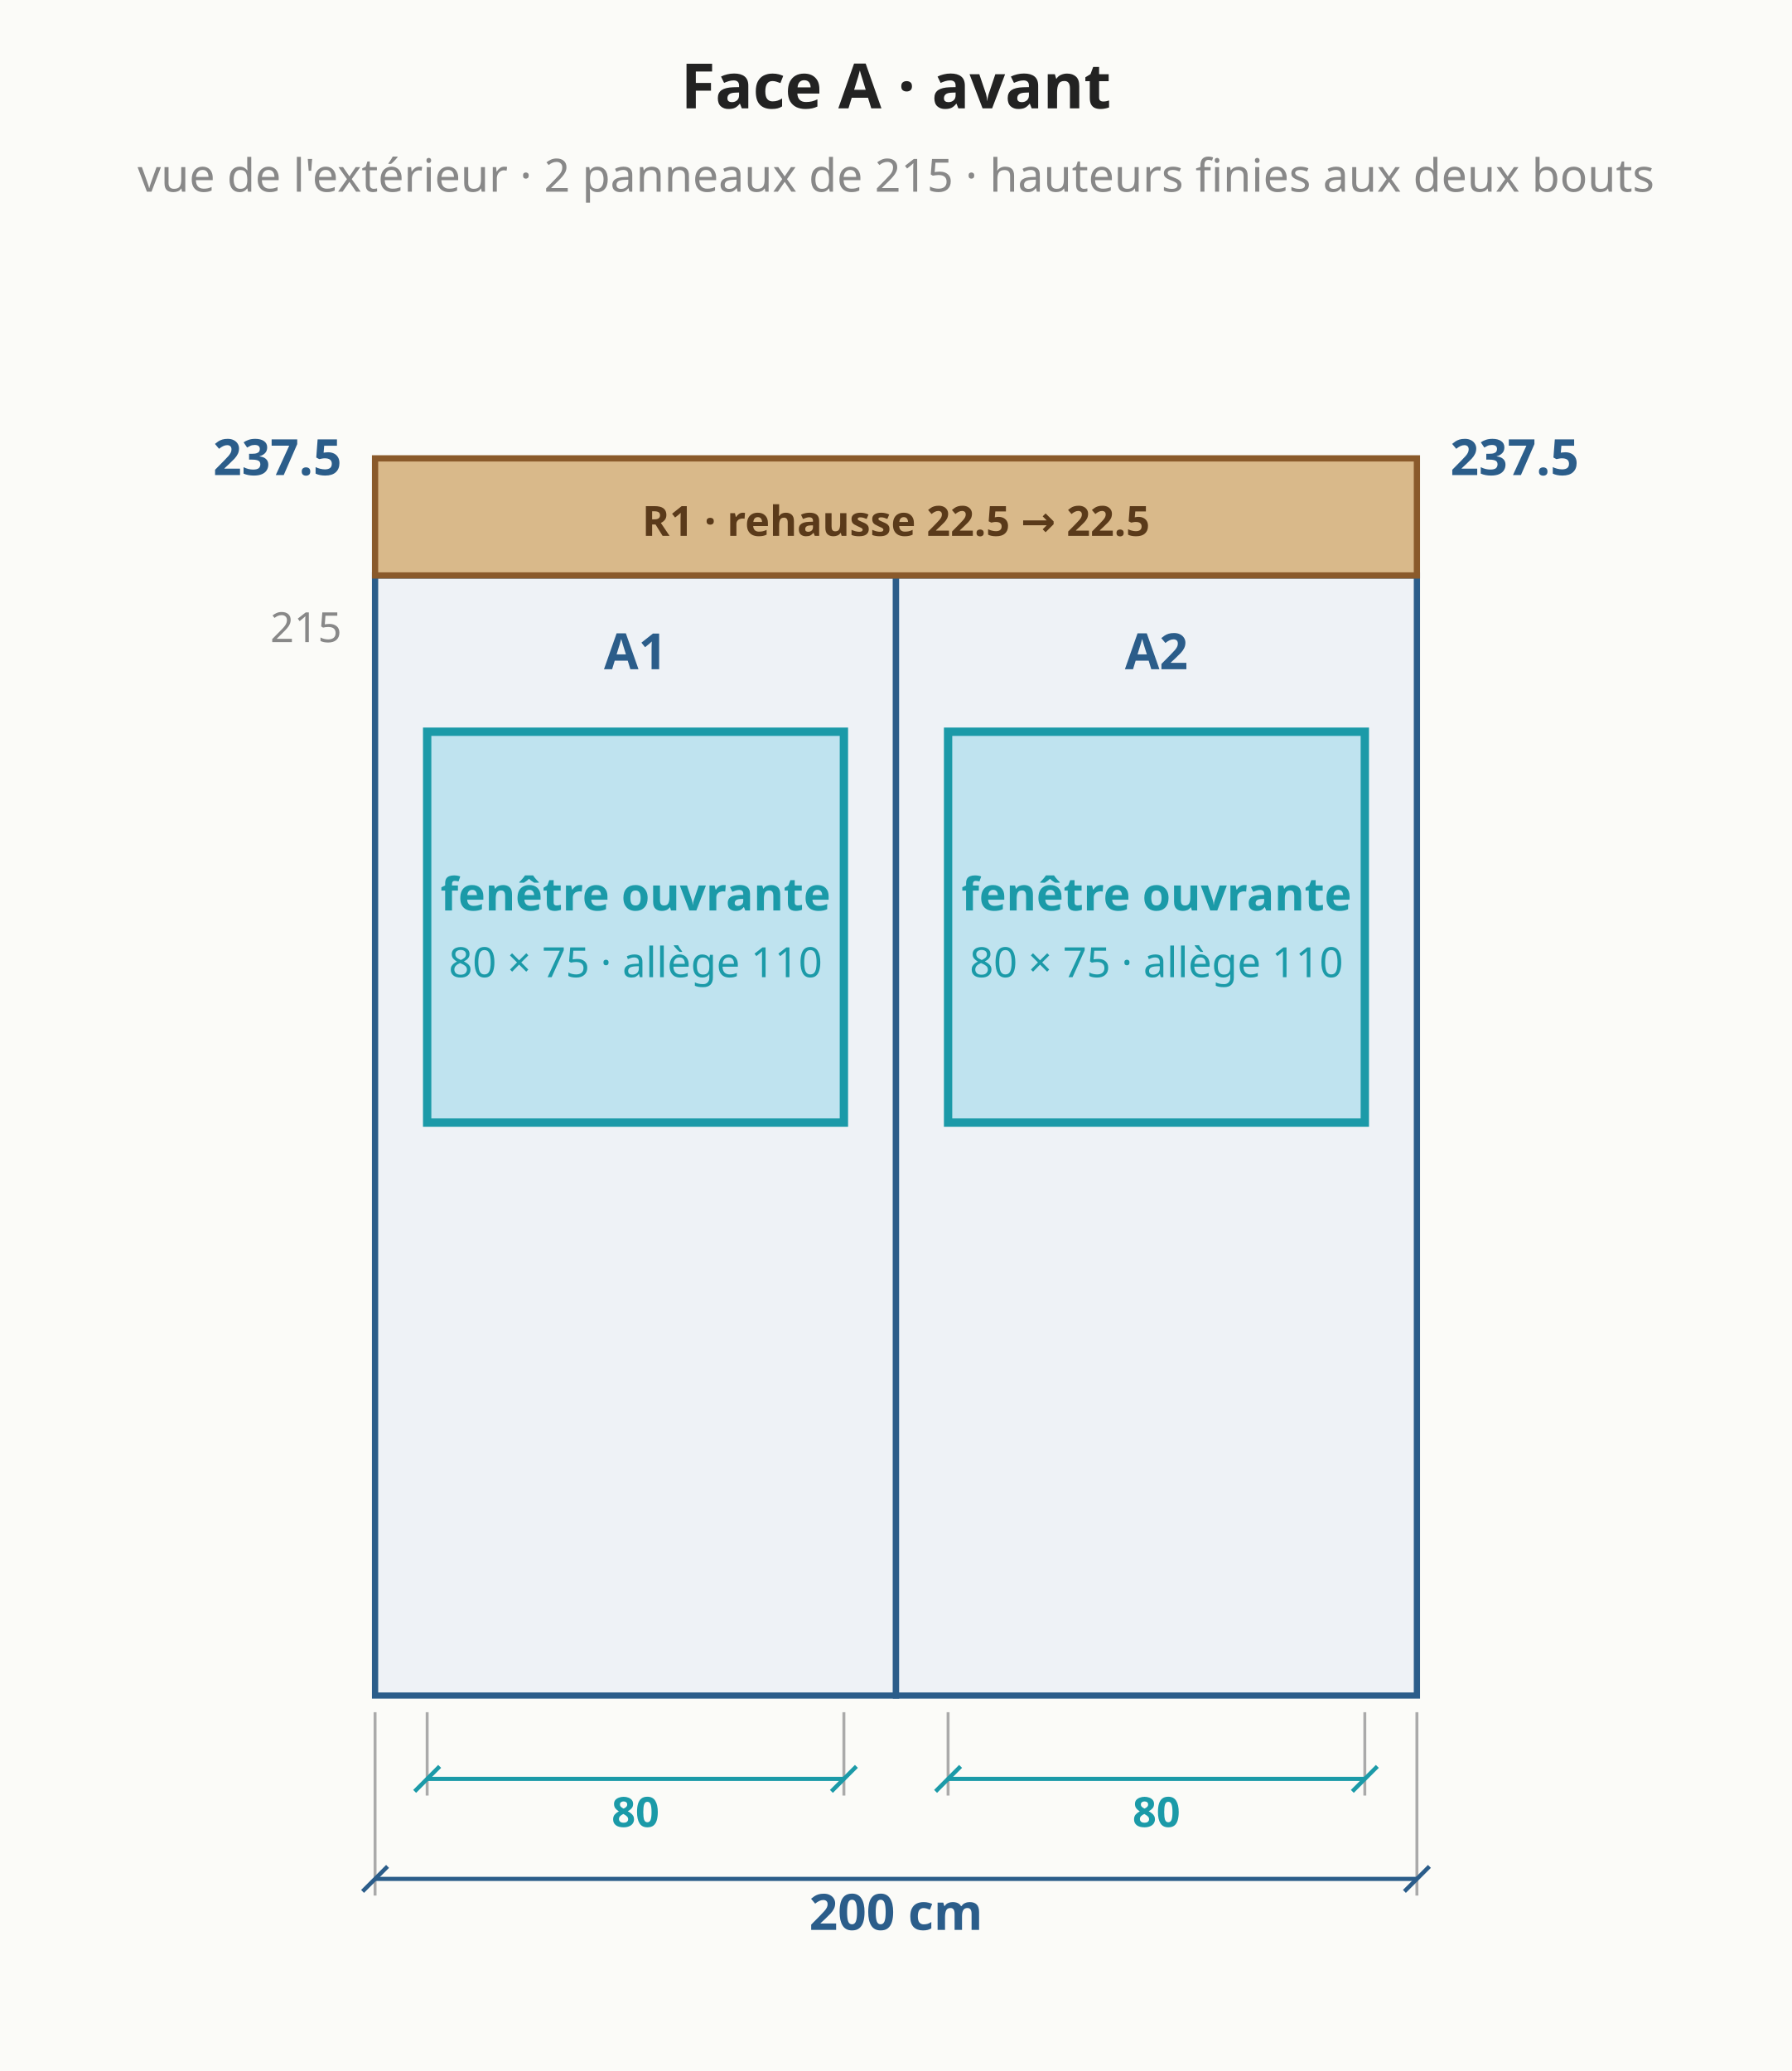
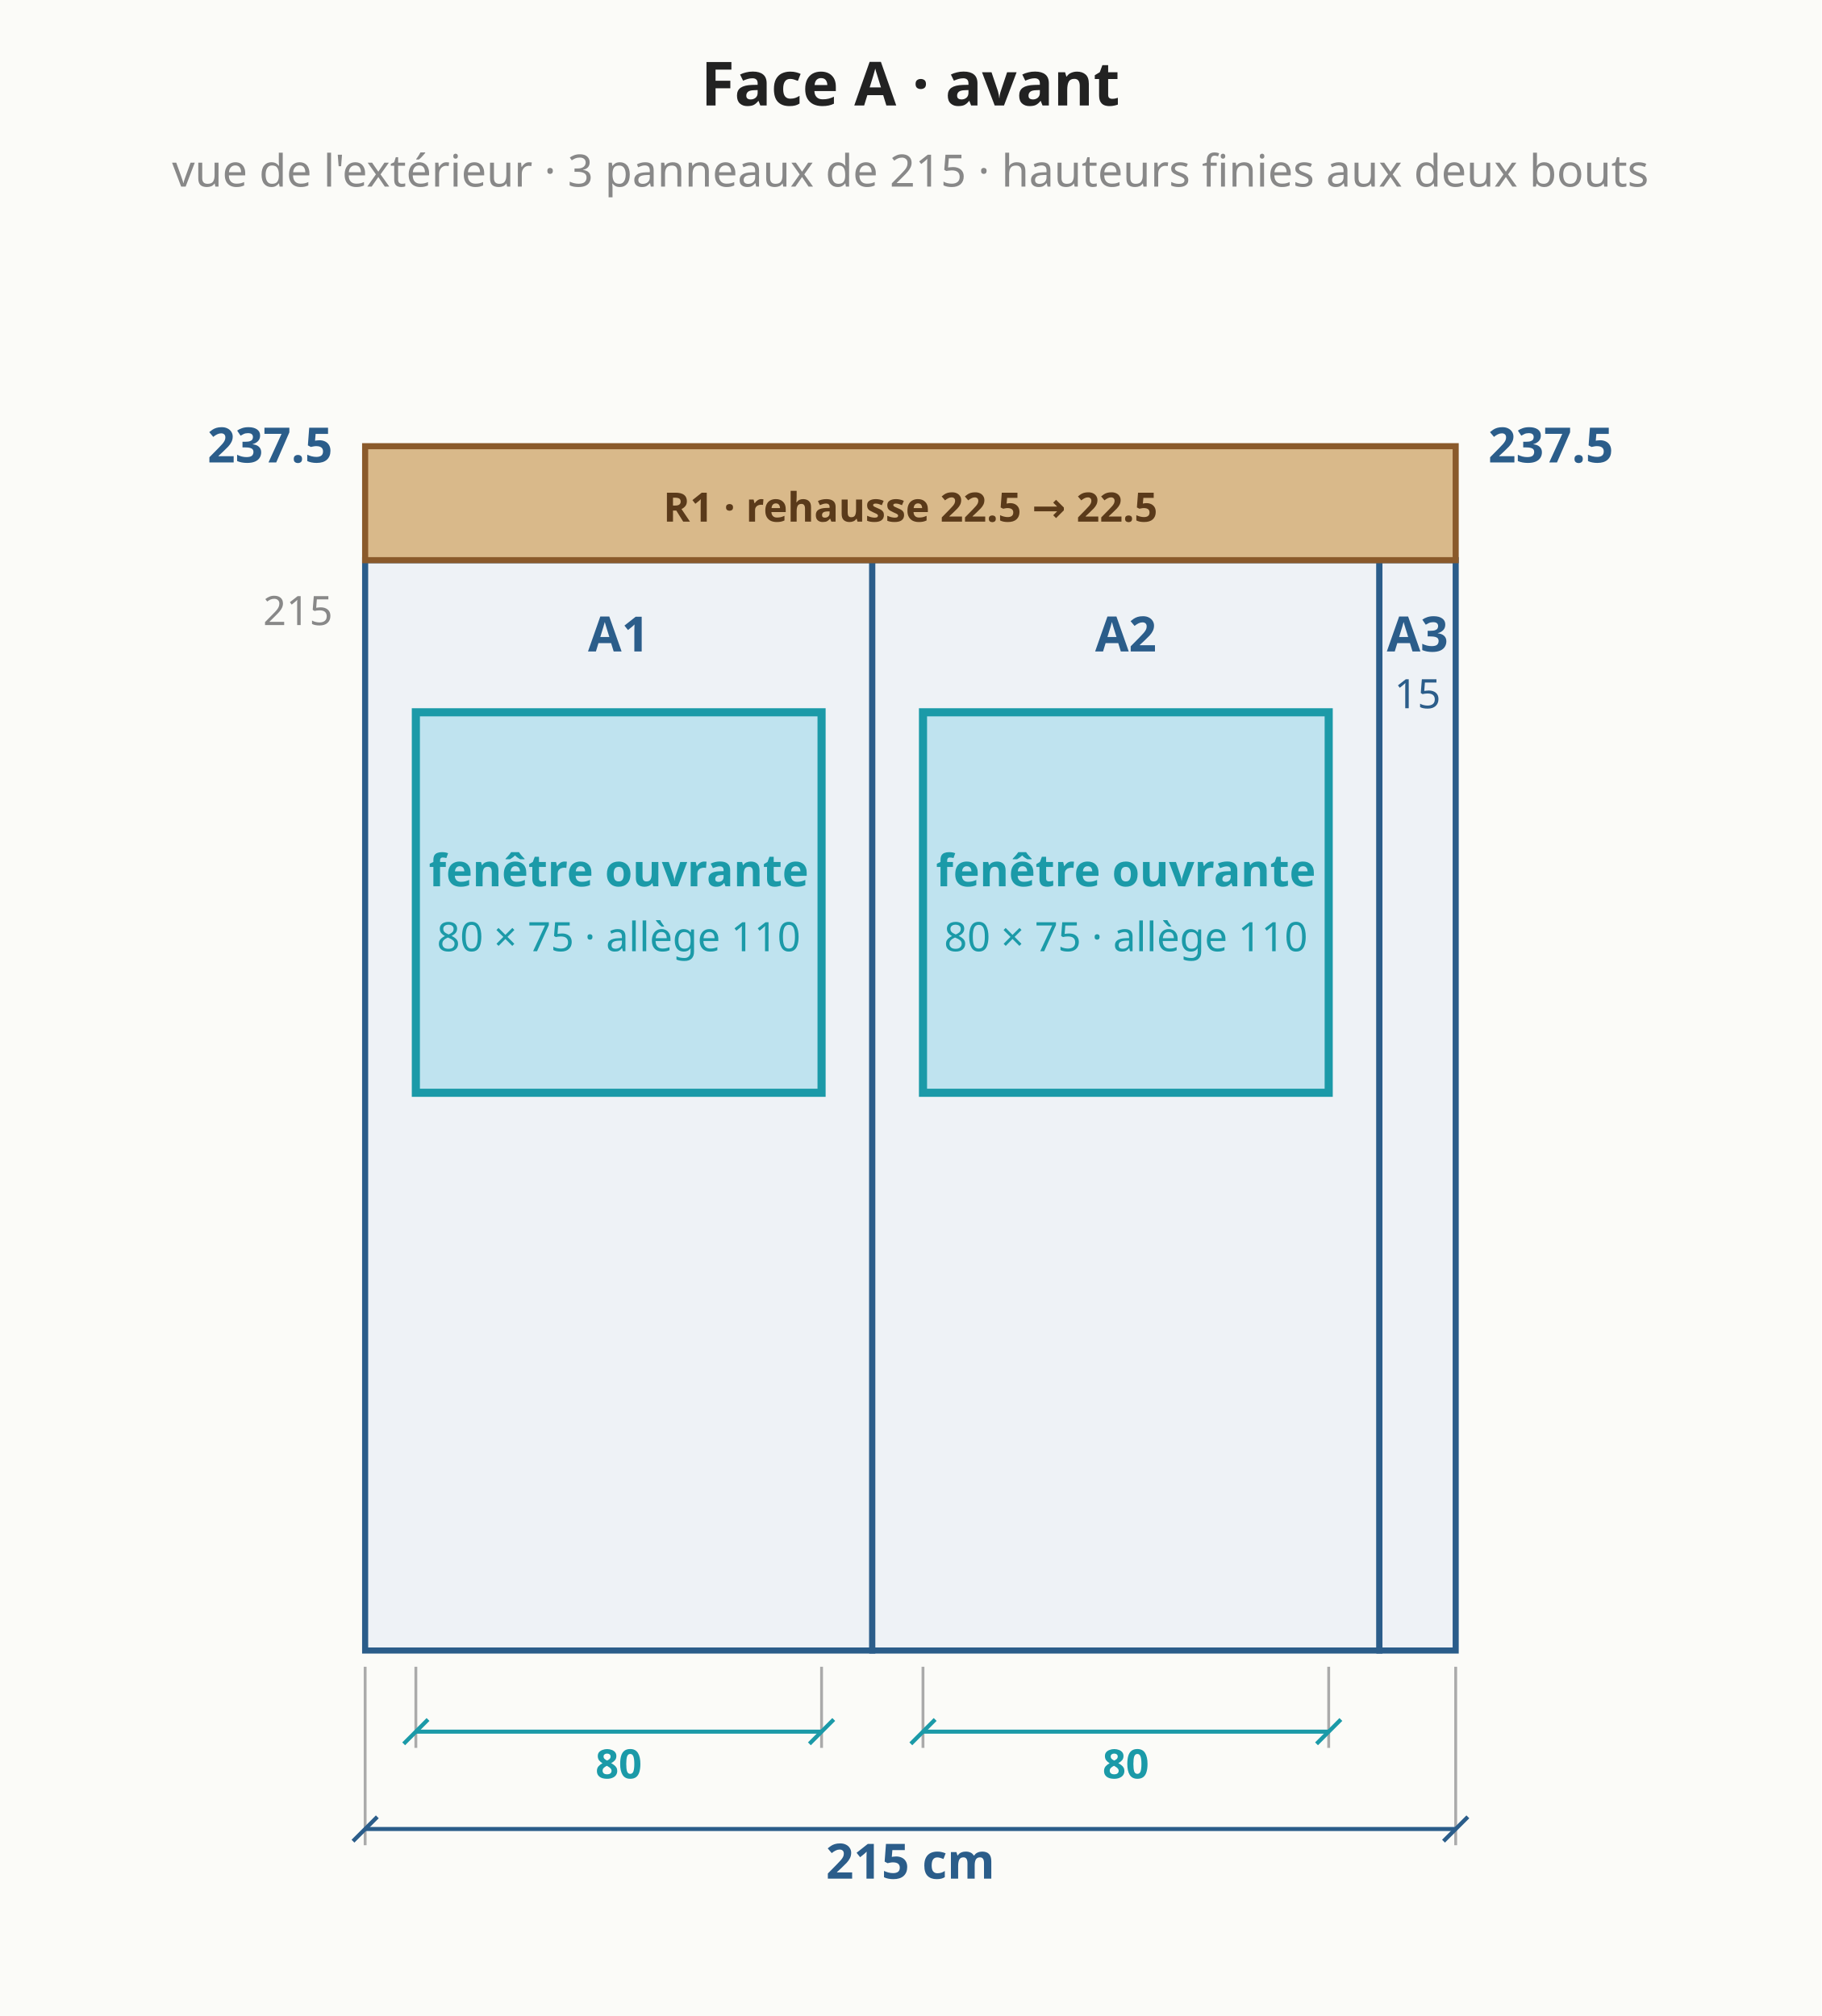
- <svg xmlns="http://www.w3.org/2000/svg" viewBox="0 0 430 497" font-family="system-ui,sans-serif" font-size="13">
-   <rect width="430" height="497" fill="#fbfbf8" />
+ <svg xmlns="http://www.w3.org/2000/svg" viewBox="0 0 449 497" font-family="system-ui,sans-serif" font-size="13">
+   <rect width="449" height="497" fill="#fbfbf8" />
  <polygon points="90.0,406.9 215.0,406.9 215.0,138.1 90.0,138.1" fill="#eef2f6" stroke="#2b5d8a" stroke-width="1.5" />
  <text x="152.5" y="160.6" text-anchor="middle" fill="#2b5d8a" font-size="12" font-weight="bold">A1</text>
  <polygon points="215.0,406.9 340.0,406.9 340.0,138.1 215.0,138.1" fill="#eef2f6" stroke="#2b5d8a" stroke-width="1.5" />
  <text x="277.5" y="160.6" text-anchor="middle" fill="#2b5d8a" font-size="12" font-weight="bold">A2</text>
-   <polygon points="90.0,138.1 340.0,138.1 340.0,110.0 90.0,110.0" fill="#d9b98a" stroke="#8a5a2b" stroke-width="1.5" />
-   <text x="215.0" y="128.6" text-anchor="middle" fill="#5a3a1a" font-size="10" font-weight="bold">R1 · rehausse 22.5 → 22.5</text>
+   <polygon points="340.0,406.9 358.8,406.9 358.8,138.1 340.0,138.1" fill="#eef2f6" stroke="#2b5d8a" stroke-width="1.5" />
+   <text x="349.4" y="160.6" text-anchor="middle" fill="#2b5d8a" font-size="12" font-weight="bold">A3</text>
+   <text x="349.4" y="174.6" text-anchor="middle" fill="#2b5d8a" font-size="10" font-weight="normal">15</text>
+   <polygon points="90.0,138.1 358.8,138.1 358.8,110.0 90.0,110.0" fill="#d9b98a" stroke="#8a5a2b" stroke-width="1.5" />
+   <text x="224.4" y="128.6" text-anchor="middle" fill="#5a3a1a" font-size="10" font-weight="bold">R1 · rehausse 22.5 → 22.5</text>
  <rect x="102.5" y="175.6" width="100.0" height="93.8" fill="#bfe3ef" stroke="#1b9aa8" stroke-width="2" />
  <text x="152.5" y="218.5" text-anchor="middle" fill="#1b9aa8" font-size="11" font-weight="bold">fenêtre ouvrante</text>
  <text x="152.5" y="234.5" text-anchor="middle" fill="#1b9aa8" font-size="10" font-weight="normal">80 × 75 · allège 110</text>
  <line x1="102.5" y1="410.9" x2="102.5" y2="430.9" stroke="#aaa" stroke-width="0.7" />
  <line x1="202.5" y1="410.9" x2="202.5" y2="430.9" stroke="#aaa" stroke-width="0.7" />
  <line x1="102.5" y1="426.9" x2="202.5" y2="426.9" stroke="#1b9aa8" stroke-width="1" />
  <line x1="99.5" y1="429.9" x2="105.5" y2="423.9" stroke="#1b9aa8" stroke-width="1" />
  <line x1="199.5" y1="429.9" x2="205.5" y2="423.9" stroke="#1b9aa8" stroke-width="1" />
  <text x="152.5" y="434.9" text-anchor="middle" dominant-baseline="middle" fill="#1b9aa8" font-size="10" font-weight="bold" transform="rotate(0.0 152.5 434.9)">80</text>
  <rect x="227.5" y="175.6" width="100.0" height="93.8" fill="#bfe3ef" stroke="#1b9aa8" stroke-width="2" />
  <text x="277.5" y="218.5" text-anchor="middle" fill="#1b9aa8" font-size="11" font-weight="bold">fenêtre ouvrante</text>
  <text x="277.5" y="234.5" text-anchor="middle" fill="#1b9aa8" font-size="10" font-weight="normal">80 × 75 · allège 110</text>
  <line x1="227.5" y1="410.9" x2="227.5" y2="430.9" stroke="#aaa" stroke-width="0.7" />
  <line x1="327.5" y1="410.9" x2="327.5" y2="430.9" stroke="#aaa" stroke-width="0.7" />
  <line x1="227.5" y1="426.9" x2="327.5" y2="426.9" stroke="#1b9aa8" stroke-width="1" />
  <line x1="224.5" y1="429.9" x2="230.5" y2="423.9" stroke="#1b9aa8" stroke-width="1" />
  <line x1="324.5" y1="429.9" x2="330.5" y2="423.9" stroke="#1b9aa8" stroke-width="1" />
  <text x="277.5" y="434.9" text-anchor="middle" dominant-baseline="middle" fill="#1b9aa8" font-size="10" font-weight="bold" transform="rotate(0.0 277.5 434.9)">80</text>
  <line x1="90.0" y1="410.9" x2="90.0" y2="454.9" stroke="#aaa" stroke-width="0.7" />
-   <line x1="340.0" y1="410.9" x2="340.0" y2="454.9" stroke="#aaa" stroke-width="0.7" />
-   <line x1="90.0" y1="450.9" x2="340.0" y2="450.9" stroke="#2b5d8a" stroke-width="1" />
+   <line x1="358.8" y1="410.9" x2="358.8" y2="454.9" stroke="#aaa" stroke-width="0.7" />
+   <line x1="90.0" y1="450.9" x2="358.8" y2="450.9" stroke="#2b5d8a" stroke-width="1" />
  <line x1="87.0" y1="453.9" x2="93.0" y2="447.9" stroke="#2b5d8a" stroke-width="1" />
-   <line x1="337.0" y1="453.9" x2="343.0" y2="447.9" stroke="#2b5d8a" stroke-width="1" />
-   <text x="215.0" y="458.9" text-anchor="middle" dominant-baseline="middle" fill="#2b5d8a" font-size="12" font-weight="bold" transform="rotate(0.0 215.0 458.9)">200 cm</text>
+   <line x1="355.8" y1="453.9" x2="361.8" y2="447.9" stroke="#2b5d8a" stroke-width="1" />
+   <text x="224.4" y="458.9" text-anchor="middle" dominant-baseline="middle" fill="#2b5d8a" font-size="12" font-weight="bold" transform="rotate(0.0 224.4 458.9)">215 cm</text>
  <text x="82.0" y="114.0" text-anchor="end" fill="#2b5d8a" font-size="12" font-weight="bold">237.5</text>
-   <text x="348.0" y="114.0" text-anchor="start" fill="#2b5d8a" font-size="12" font-weight="bold">237.5</text>
+   <text x="366.8" y="114.0" text-anchor="start" fill="#2b5d8a" font-size="12" font-weight="bold">237.5</text>
  <text x="82.0" y="154.1" text-anchor="end" fill="#888" font-size="10" font-weight="normal">215</text>
-   <text x="215.0" y="26.0" text-anchor="middle" fill="#222" font-size="15" font-weight="bold">Face A · avant</text>
-   <text x="215.0" y="46.0" text-anchor="middle" fill="#888" font-size="11" font-weight="normal">vue de l'extérieur · 2 panneaux de 215 · hauteurs finies aux deux bouts</text>
+   <text x="224.4" y="26.0" text-anchor="middle" fill="#222" font-size="15" font-weight="bold">Face A · avant</text>
+   <text x="224.4" y="46.0" text-anchor="middle" fill="#888" font-size="11" font-weight="normal">vue de l'extérieur · 3 panneaux de 215 · hauteurs finies aux deux bouts</text>
</svg>
